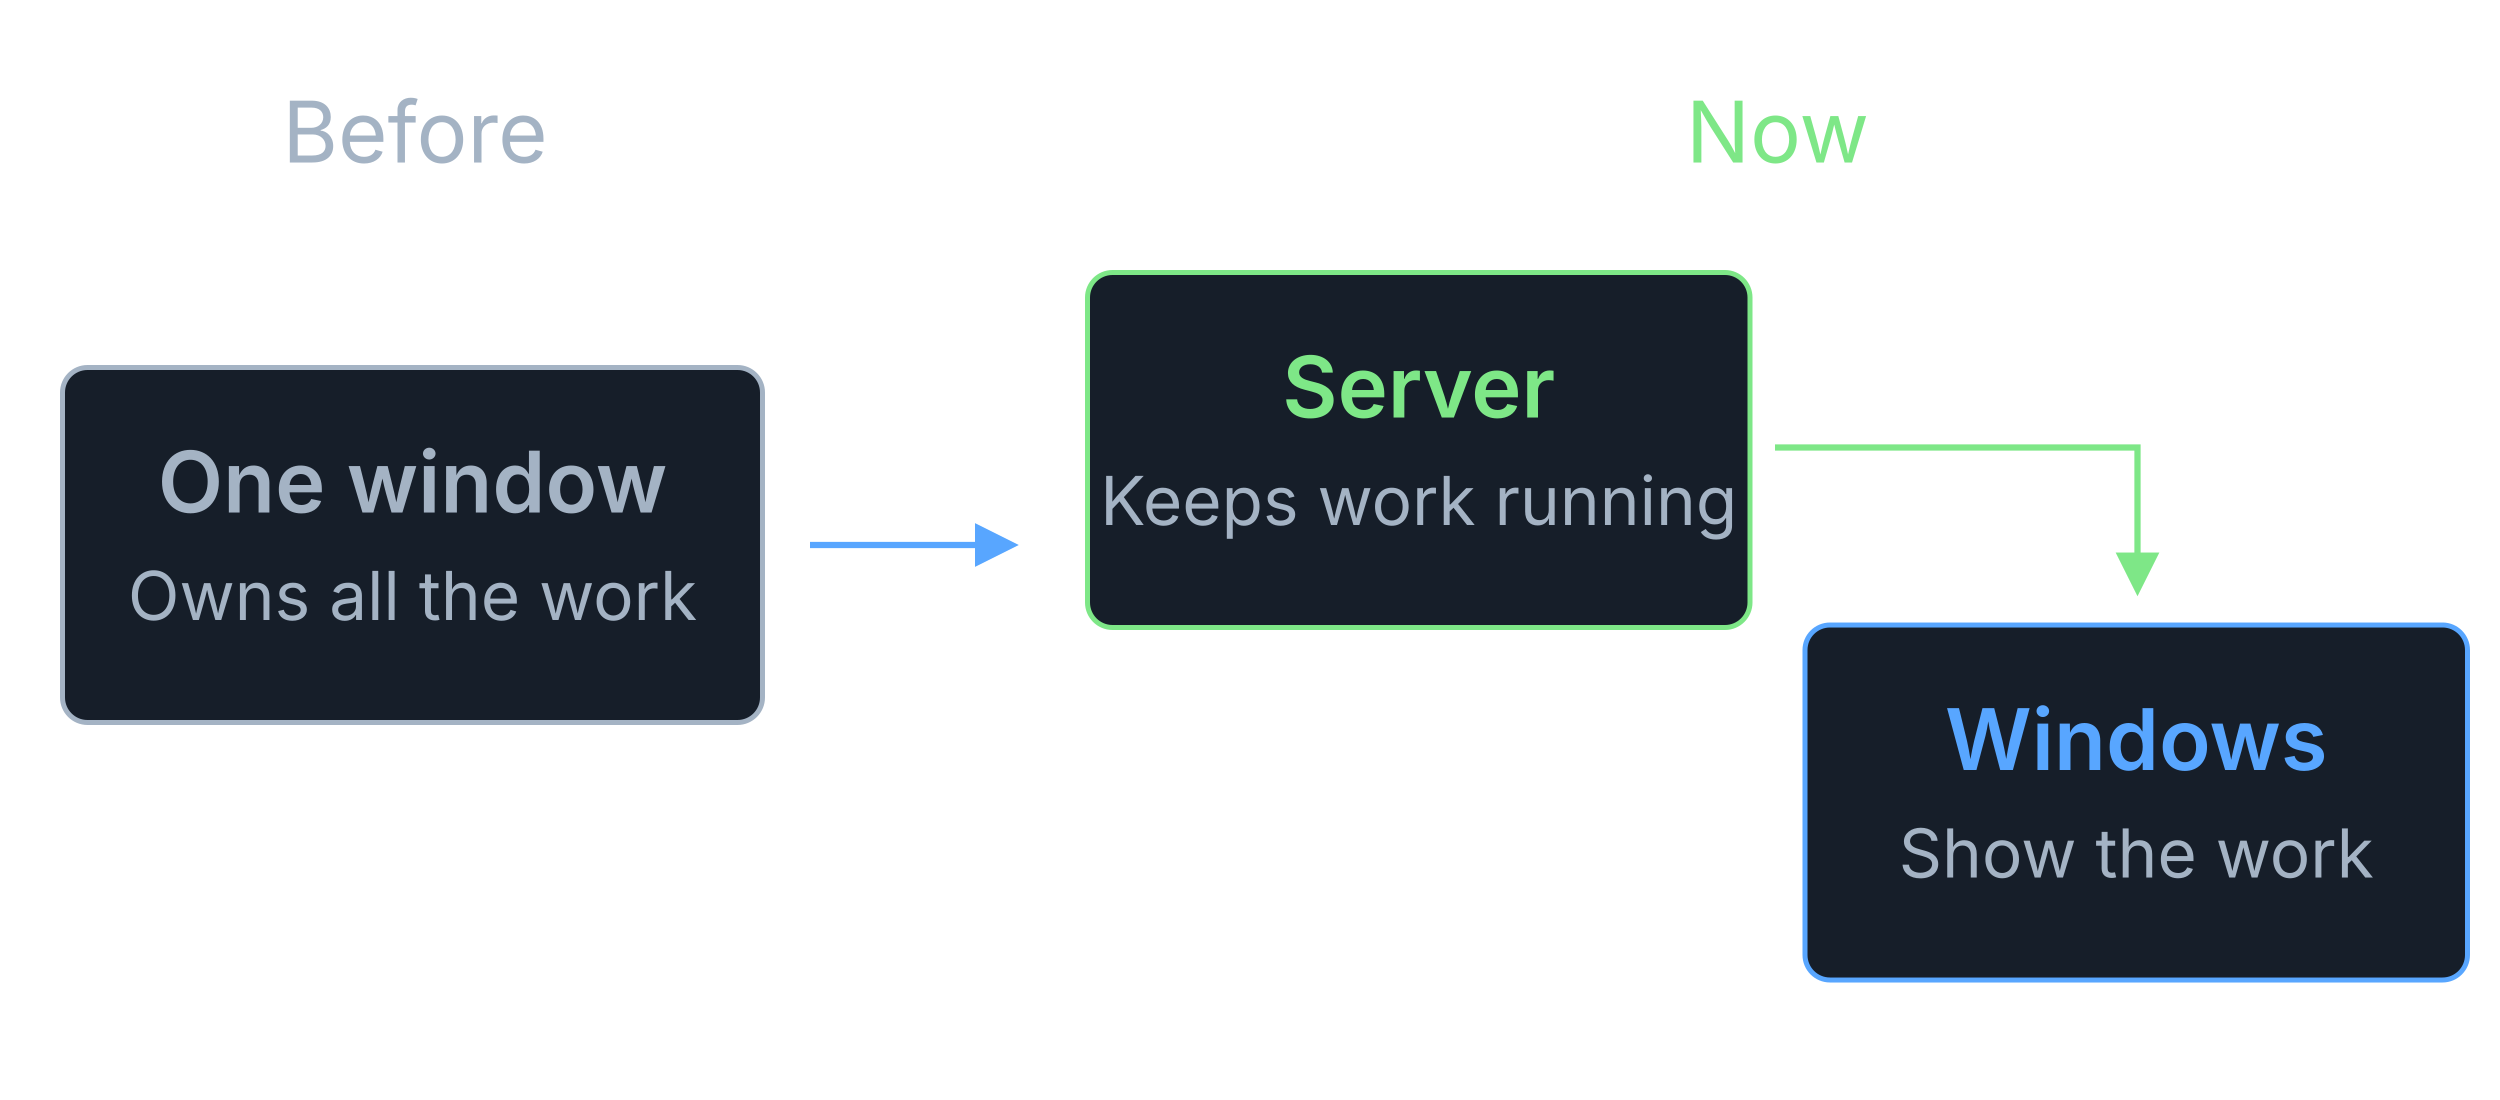
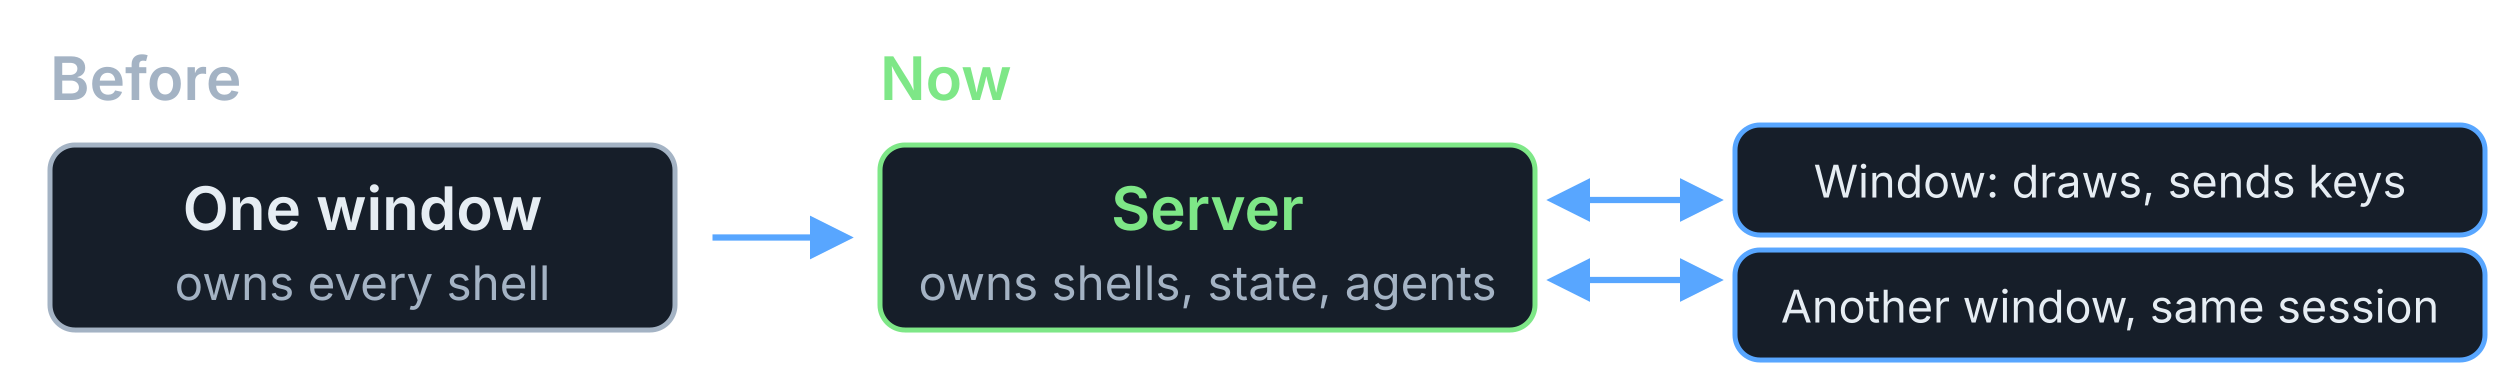
- <svg xmlns="http://www.w3.org/2000/svg" viewBox="0 0 1000 440" role="img" aria-label="Draxul moved work out of a single window into a server; windows show the work independently">
+ <svg xmlns="http://www.w3.org/2000/svg" viewBox="0 0 1000 155" role="img" aria-label="Before: one window owns every shell. Now: a server owns shells, state and agents, and windows attach to it">
  <defs>
    <marker id="bg" viewBox="0 0 10 10" refX="8" refY="5" markerWidth="7" markerHeight="7" orient="auto-start-reverse">
      <path d="M0 0 L10 5 L0 10Z" fill="#0d1117" />
    </marker>
    <marker id="panel" viewBox="0 0 10 10" refX="8" refY="5" markerWidth="7" markerHeight="7" orient="auto-start-reverse">
      <path d="M0 0 L10 5 L0 10Z" fill="#161e29" />
    </marker>
    <marker id="line" viewBox="0 0 10 10" refX="8" refY="5" markerWidth="7" markerHeight="7" orient="auto-start-reverse">
      <path d="M0 0 L10 5 L0 10Z" fill="#33465a" />
    </marker>
    <marker id="text" viewBox="0 0 10 10" refX="8" refY="5" markerWidth="7" markerHeight="7" orient="auto-start-reverse">
      <path d="M0 0 L10 5 L0 10Z" fill="#e6edf3" />
    </marker>
    <marker id="muted" viewBox="0 0 10 10" refX="8" refY="5" markerWidth="7" markerHeight="7" orient="auto-start-reverse">
      <path d="M0 0 L10 5 L0 10Z" fill="#a4b3c4" />
    </marker>
    <marker id="blue" viewBox="0 0 10 10" refX="8" refY="5" markerWidth="7" markerHeight="7" orient="auto-start-reverse">
      <path d="M0 0 L10 5 L0 10Z" fill="#58a6ff" />
    </marker>
    <marker id="green" viewBox="0 0 10 10" refX="8" refY="5" markerWidth="7" markerHeight="7" orient="auto-start-reverse">
      <path d="M0 0 L10 5 L0 10Z" fill="#7ee787" />
    </marker>
    <marker id="gold" viewBox="0 0 10 10" refX="8" refY="5" markerWidth="7" markerHeight="7" orient="auto-start-reverse">
      <path d="M0 0 L10 5 L0 10Z" fill="#f2b66d" />
    </marker>
    <marker id="purple" viewBox="0 0 10 10" refX="8" refY="5" markerWidth="7" markerHeight="7" orient="auto-start-reverse">
      <path d="M0 0 L10 5 L0 10Z" fill="#c4a5ff" />
    </marker>
    <marker id="red" viewBox="0 0 10 10" refX="8" refY="5" markerWidth="7" markerHeight="7" orient="auto-start-reverse">
      <path d="M0 0 L10 5 L0 10Z" fill="#ff8989" />
    </marker>
  </defs>
  <g font-family="Inter, Helvetica Neue, Arial, sans-serif">
-     <text x="166" y="65" font-size="34" fill="#a4b3c4" text-anchor="middle" font-weight="400">Before</text>
-     <rect x="25" y="147" width="280" height="142" rx="10" fill="#161e29" stroke="#a4b3c4" stroke-width="2" />
-     <text x="165" y="205" font-size="34" fill="#a4b3c4" text-anchor="middle" font-weight="600">One window</text>
-     <text x="165" y="248" font-size="27" fill="#a4b3c4" text-anchor="middle" font-weight="400">Owns all the work</text>
-     <path d="M324,218 L404,218" fill="none" stroke="#58a6ff" stroke-width="2.5" marker-end="url(#blue)" />
-     <text x="711" y="65" font-size="34" fill="#7ee787" text-anchor="middle" font-weight="400">Now</text>
-     <rect x="435" y="109" width="265" height="142" rx="10" fill="#161e29" stroke="#7ee787" stroke-width="2" />
-     <text x="567.5" y="167" font-size="34" fill="#7ee787" text-anchor="middle" font-weight="600">Server</text>
-     <text x="567.5" y="210" font-size="27" fill="#a4b3c4" text-anchor="middle" font-weight="400">Keeps work running</text>
-     <rect x="722" y="250" width="265" height="142" rx="10" fill="#161e29" stroke="#58a6ff" stroke-width="2" />
-     <text x="854.5" y="308" font-size="34" fill="#58a6ff" text-anchor="middle" font-weight="600">Windows</text>
-     <text x="854.5" y="351" font-size="27" fill="#a4b3c4" text-anchor="middle" font-weight="400">Show the work</text>
-     <path d="M710,179 H855 V235" fill="none" stroke="#7ee787" stroke-width="2.5" marker-end="url(#green)" />
+     <text x="20" y="40" font-size="24" fill="#a4b3c4" text-anchor="start" font-weight="600">Before</text>
+     <rect x="20" y="58" width="250" height="74" rx="10" fill="#161e29" stroke="#a4b3c4" stroke-width="2" />
+     <text x="145" y="92" font-size="24" fill="#e6edf3" text-anchor="middle" font-weight="600">One window</text>
+     <text x="145" y="120" font-size="19" fill="#a4b3c4" text-anchor="middle" font-weight="400">owns every shell</text>
+     <path d="M285,95 L338,95" fill="none" stroke="#58a6ff" stroke-width="2.5" marker-end="url(#blue)" />
+     <text x="352" y="40" font-size="24" fill="#7ee787" text-anchor="start" font-weight="600">Now</text>
+     <rect x="352" y="58" width="262" height="74" rx="10" fill="#161e29" stroke="#7ee787" stroke-width="2" />
+     <text x="483" y="92" font-size="24" fill="#7ee787" text-anchor="middle" font-weight="600">Server</text>
+     <text x="483" y="120" font-size="19" fill="#a4b3c4" text-anchor="middle" font-weight="400">owns shells, state, agents</text>
+     <path d="M622,80 H686" fill="none" stroke="#58a6ff" stroke-width="2.5" marker-start="url(#blue)" marker-end="url(#blue)" />
+     <path d="M622,112 H686" fill="none" stroke="#58a6ff" stroke-width="2.5" marker-start="url(#blue)" marker-end="url(#blue)" />
+     <rect x="694" y="50" width="300" height="44" rx="10" fill="#161e29" stroke="#58a6ff" stroke-width="2" />
+     <text x="844" y="79" font-size="18" fill="#e6edf3" text-anchor="middle" font-weight="400">Window: draws, sends keys</text>
+     <rect x="694" y="100" width="300" height="44" rx="10" fill="#161e29" stroke="#58a6ff" stroke-width="2" />
+     <text x="844" y="129" font-size="18" fill="#e6edf3" text-anchor="middle" font-weight="400">Another window, same session</text>
  </g>
</svg>
